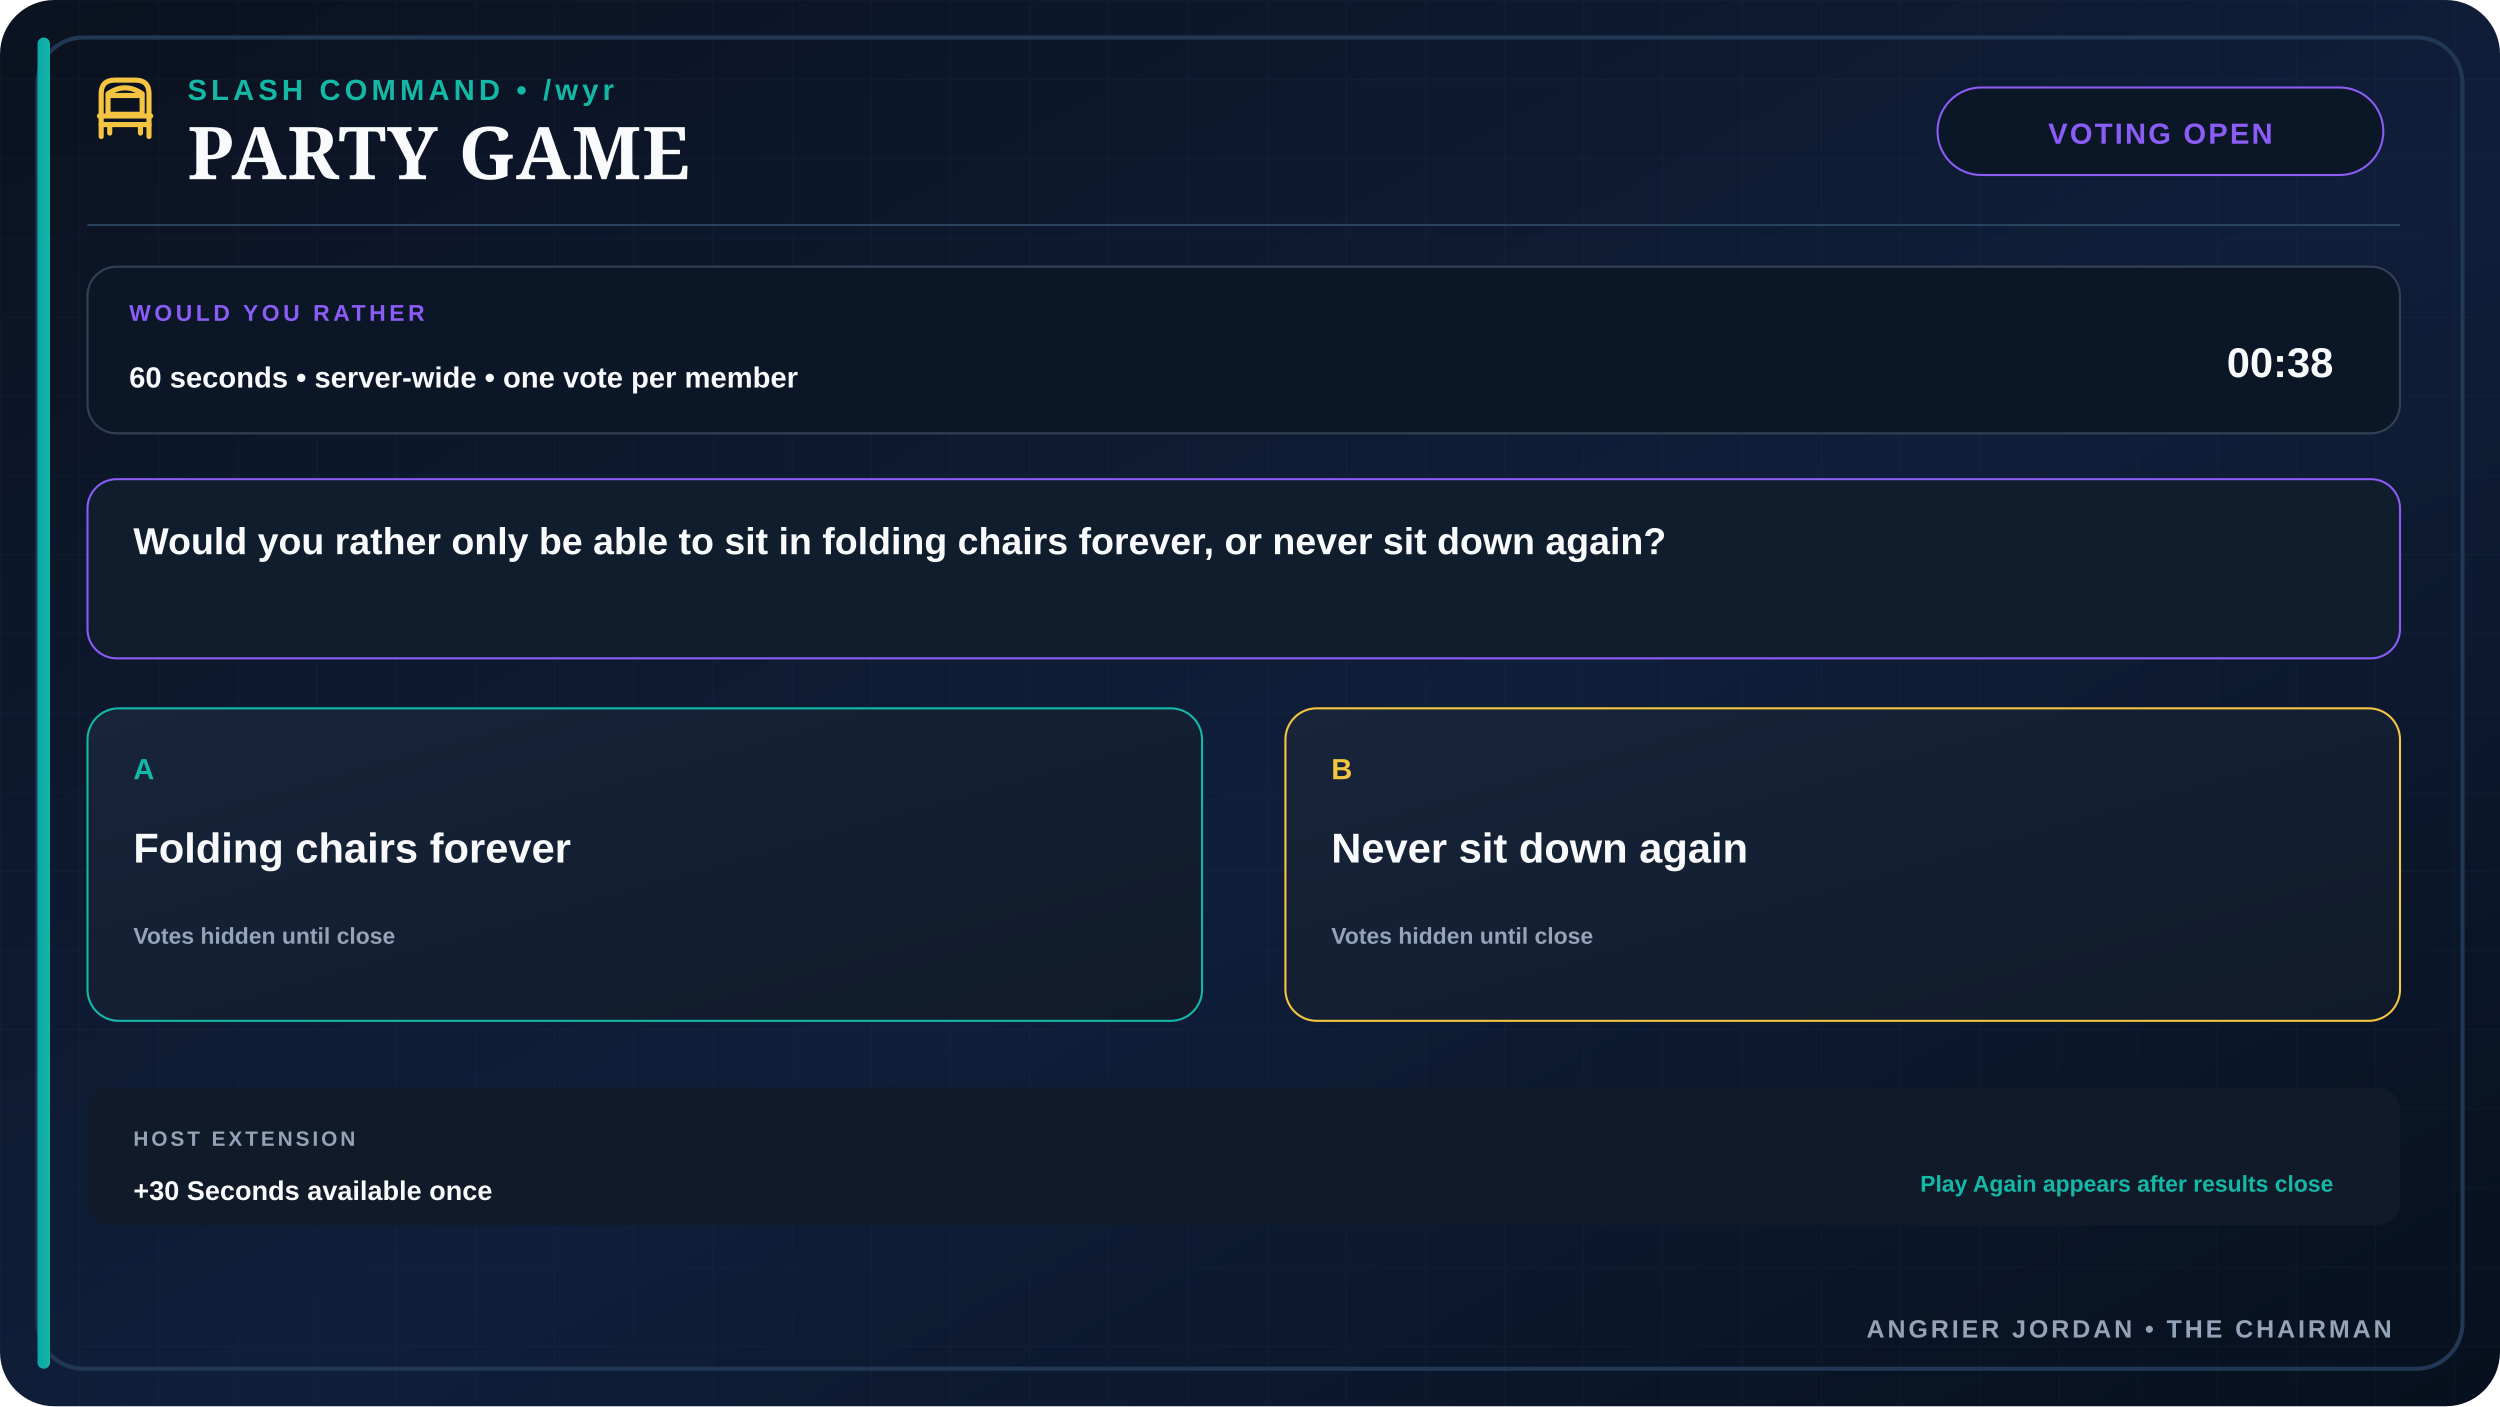
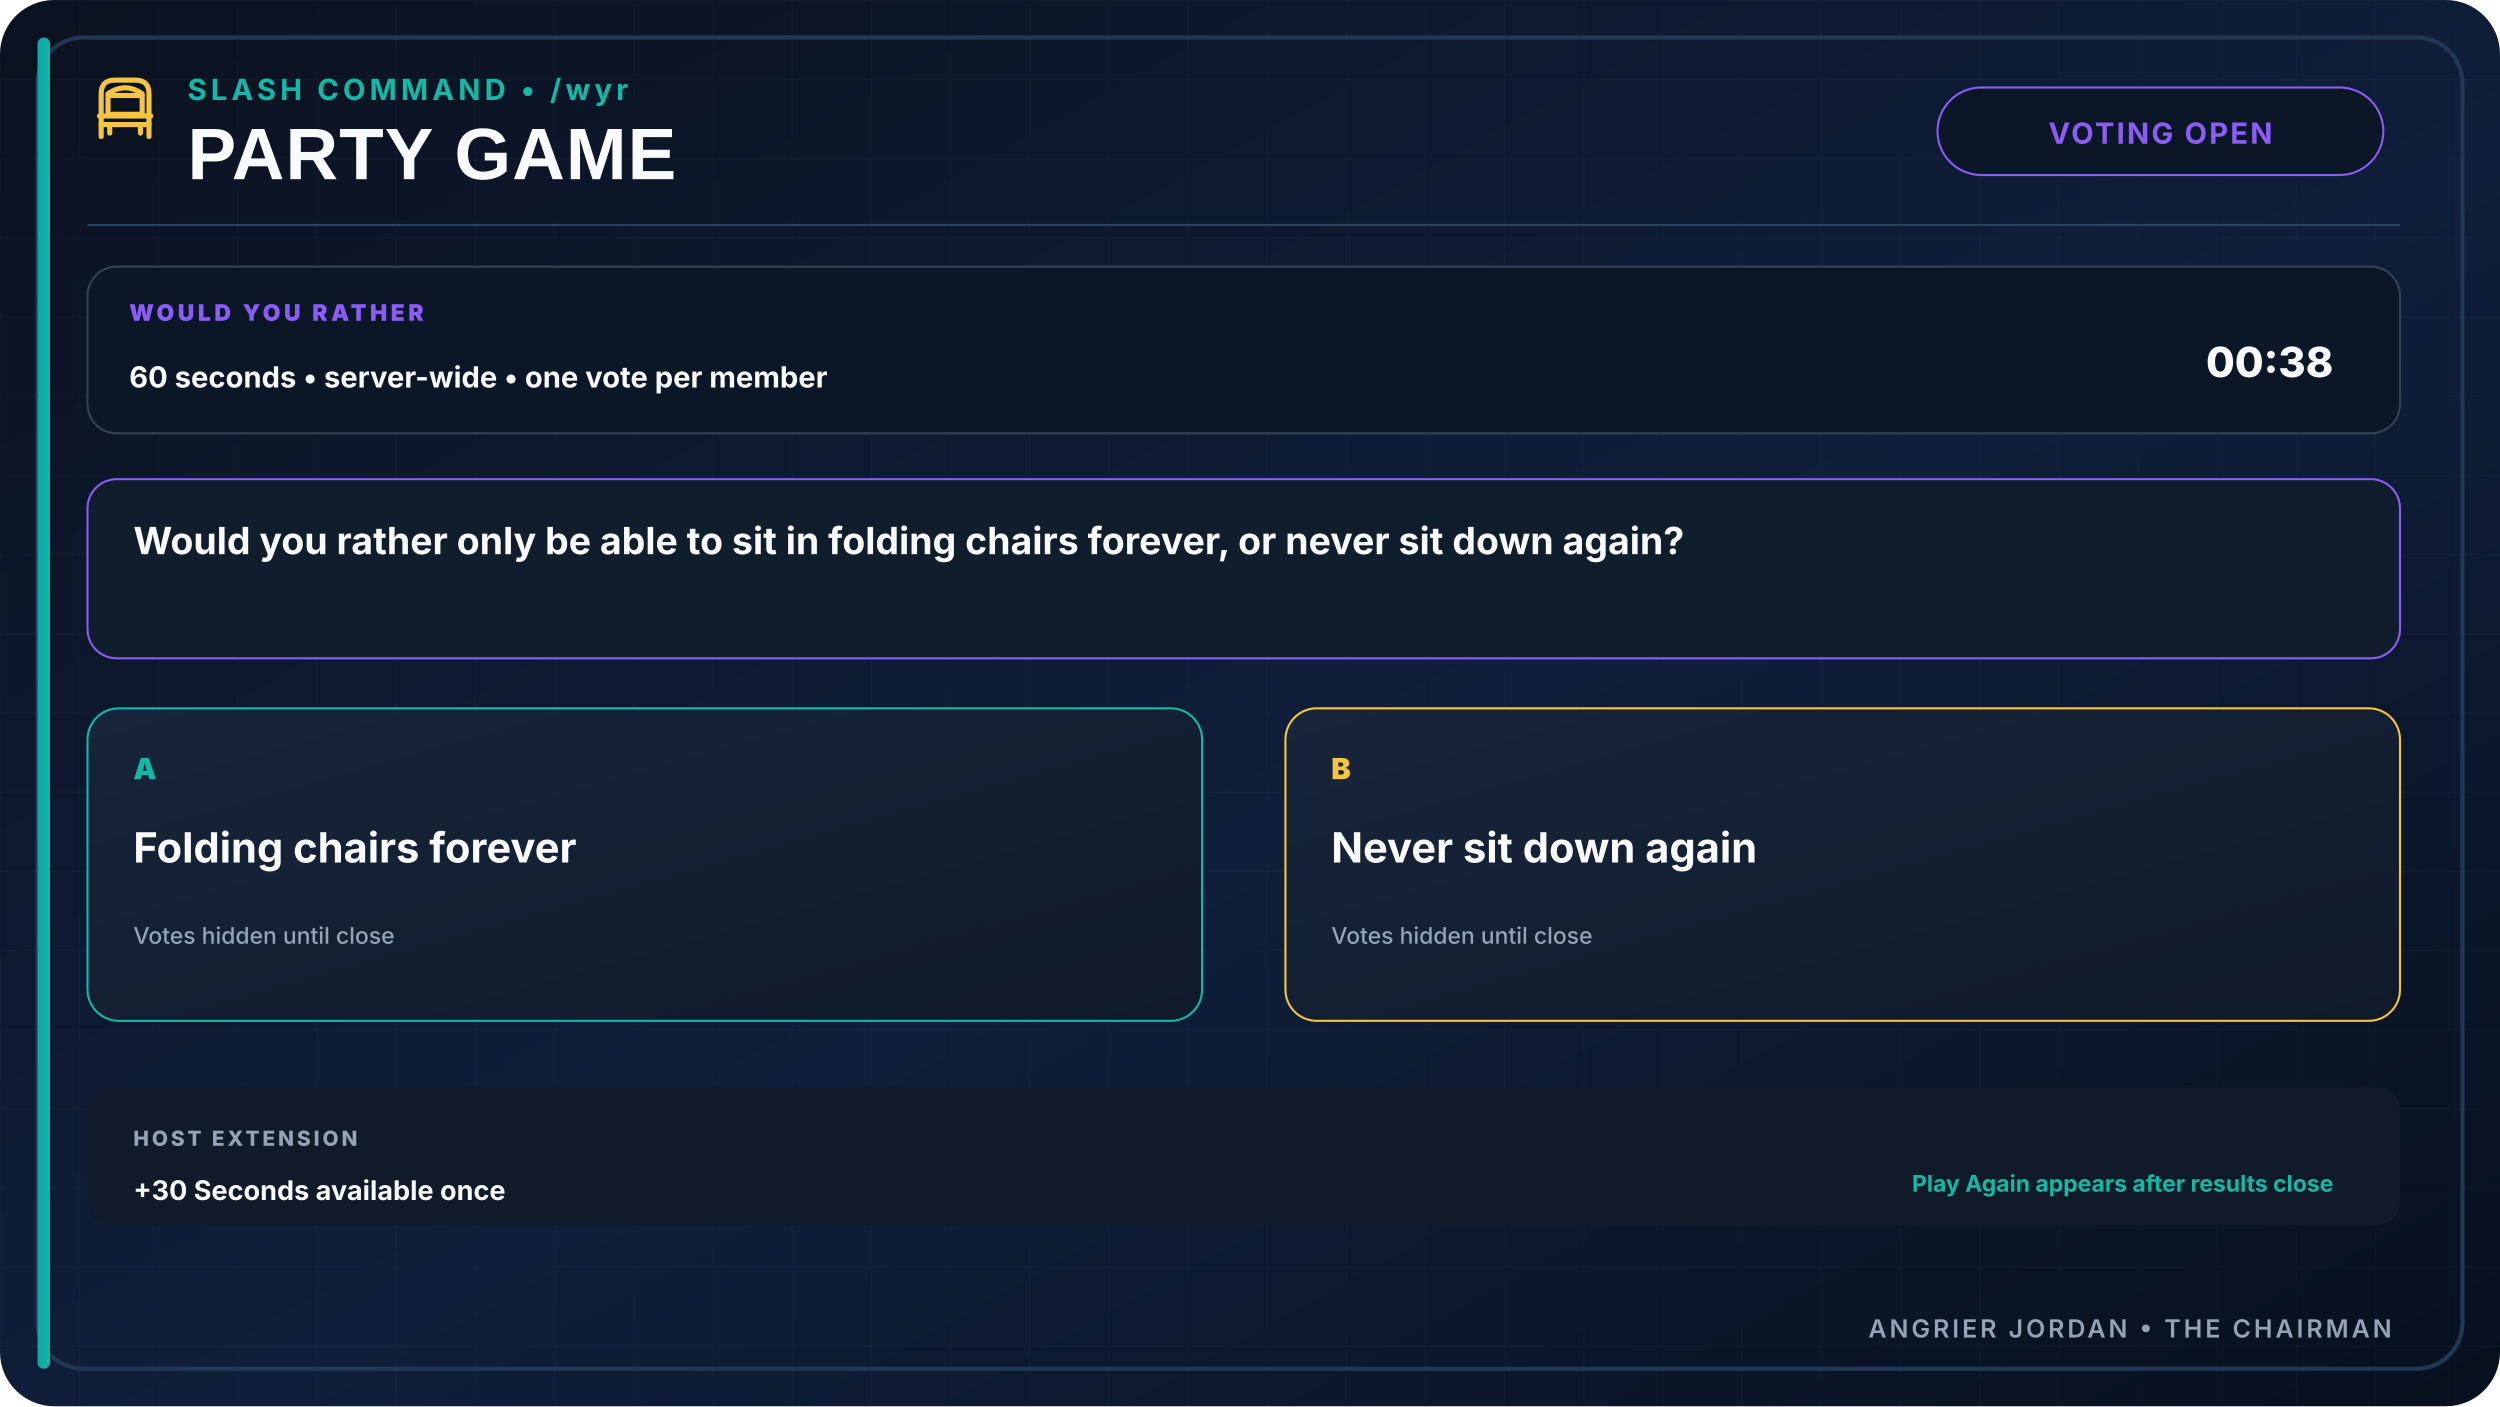
<svg xmlns="http://www.w3.org/2000/svg" width="1200" height="675" viewBox="0 0 1200 675">
  <defs>
    <linearGradient id="bg" x1="0" y1="0" x2="1" y2="1">
      <stop offset="0" stop-color="#0B1220" />
      <stop offset="0.55" stop-color="#0F1E3A" />
      <stop offset="1" stop-color="#07101D" />
    </linearGradient>
    <linearGradient id="panel" x1="0" y1="0" x2="1" y2="1">
      <stop offset="0" stop-color="#17243A" />
      <stop offset="1" stop-color="#101A2A" />
    </linearGradient>
    <linearGradient id="gold" x1="0" y1="0" x2="1" y2="0">
      <stop offset="0" stop-color="#F5C542" />
      <stop offset="1" stop-color="#FFD880" />
    </linearGradient>
    <linearGradient id="teal" x1="0" y1="0" x2="1" y2="0">
      <stop offset="0" stop-color="#0EA5A8" />
      <stop offset="1" stop-color="#14B8A6" />
    </linearGradient>
    <filter id="shadow">
      <feDropShadow dx="0" dy="10" stdDeviation="12" flood-color="#000" flood-opacity="0.35" />
    </filter>
    <filter id="glow">
      <feGaussianBlur stdDeviation="4" result="b" />
      <feMerge>
        <feMergeNode in="b" />
        <feMergeNode in="SourceGraphic" />
      </feMerge>
    </filter>
    <pattern id="grid" width="38" height="38" patternUnits="userSpaceOnUse">
      <path d="M38 0H0V38" fill="none" stroke="#5B789E" stroke-opacity=".055" stroke-width="1" />
    </pattern>
  </defs>
  <rect width="1200" height="675" rx="26" fill="url(#bg)" />
  <rect width="1200" height="675" rx="26" fill="url(#grid)" />
  <rect x="18" y="18" width="1164" height="639" rx="22" fill="none" stroke="#213753" stroke-width="2" />
  <rect x="18" y="18" width="6" height="639" rx="3" fill="url(#teal)" />
  <g transform="translate(42,36) scale(0.82)" fill="none" stroke="#F5C542" stroke-width="3" stroke-linecap="round" stroke-linejoin="round">
    <path d="M8 11 Q8 3 16 3 H28 Q36 3 36 11 V29 H8Z" />
    <path d="M12 12 H32 V23 H12Z" />
    <path d="M8 29 V36 M36 29 V36 M13 29 V34 M31 29 V34" />
    <path d="M7 24 H37" />
    <path d="M12 11 Q22 4 32 11" />
  </g>
-   <text x="90" y="48" fill="#14B8A6" font-family="Poppins, Arial, sans-serif" font-size="14" font-weight="700" text-anchor="start" opacity="1" letter-spacing="2">SLASH COMMAND • /wyr</text>
-   <text x="90" y="86" fill="#F8FAFC" font-family="Cinzel, Georgia, serif" font-size="35" font-weight="750" text-anchor="start" opacity="1" letter-spacing="0.5">PARTY GAME</text>
+   <text x="90" y="48" fill="#14B8A6" font-family="Inter, Arial, sans-serif" font-size="14" font-weight="700" text-anchor="start" opacity="1" letter-spacing="2">SLASH COMMAND • /wyr</text>
+   <text x="90" y="86" fill="#F8FAFC" font-family="Space Grotesk, Arial, sans-serif" font-size="35" font-weight="750" text-anchor="start" opacity="1" letter-spacing="0.5">PARTY GAME</text>
  <rect x="930" y="42" width="214" height="42" rx="21" fill="#0B1727" stroke="#8B5CF6" stroke-width="1" opacity="1" />
-   <text x="1037" y="69" fill="#8B5CF6" font-family="Poppins, Arial, sans-serif" font-size="14" font-weight="700" text-anchor="middle" opacity="1" letter-spacing="1.05">VOTING OPEN</text>
+   <text x="1037" y="69" fill="#8B5CF6" font-family="Inter, Arial, sans-serif" font-size="14" font-weight="700" text-anchor="middle" opacity="1" letter-spacing="1.05">VOTING OPEN</text>
  <line x1="42" y1="108" x2="1152" y2="108" stroke="#29435F" stroke-width="1" opacity="1" />
  <rect x="42" y="128" width="1110" height="80" rx="14" fill="#0B1727" stroke="#334155" stroke-width="1" opacity="1" />
-   <text x="62" y="154" fill="#8B5CF6" font-family="Poppins, Arial, sans-serif" font-size="11" font-weight="850" text-anchor="start" opacity="1" letter-spacing="1.7">WOULD YOU RATHER</text>
-   <text x="62" y="186" fill="#F8FAFC" font-family="Poppins, Arial, sans-serif" font-size="14" font-weight="650" text-anchor="start" opacity="1" letter-spacing="0">60 seconds • server-wide • one vote per member</text>
-   <text x="1120" y="181" fill="#F8FAFC" font-family="Poppins, Arial, sans-serif" font-size="20" font-weight="800" text-anchor="end" opacity="1" letter-spacing="0">00:38</text>
+   <text x="62" y="154" fill="#8B5CF6" font-family="Inter, Arial, sans-serif" font-size="11" font-weight="850" text-anchor="start" opacity="1" letter-spacing="1.7">WOULD YOU RATHER</text>
+   <text x="62" y="186" fill="#F8FAFC" font-family="Inter, Arial, sans-serif" font-size="14" font-weight="650" text-anchor="start" opacity="1" letter-spacing="0">60 seconds • server-wide • one vote per member</text>
+   <text x="1120" y="181" fill="#F8FAFC" font-family="Inter, Arial, sans-serif" font-size="20" font-weight="800" text-anchor="end" opacity="1" letter-spacing="0">00:38</text>
  <rect x="42" y="230" width="1110" height="86" rx="14" fill="#101D2D" stroke="#8B5CF6" stroke-width="1" opacity="1" />
-   <text x="64" y="266" fill="#F8FAFC" font-family="Poppins, Arial, sans-serif" font-size="18" font-weight="700" text-anchor="start" opacity="1" letter-spacing="0">Would you rather only be able to sit in folding chairs forever, or never sit down again?</text>
+   <text x="64" y="266" fill="#F8FAFC" font-family="Inter, Arial, sans-serif" font-size="18" font-weight="700" text-anchor="start" opacity="1" letter-spacing="0">Would you rather only be able to sit in folding chairs forever, or never sit down again?</text>
  <rect x="42" y="340" width="535" height="150" rx="15" fill="url(#panel)" stroke="#14B8A6" stroke-width="1" opacity="1" />
-   <text x="64" y="374" fill="#14B8A6" font-family="Poppins, Arial, sans-serif" font-size="14" font-weight="850" text-anchor="start" opacity="1" letter-spacing="0">A</text>
-   <text x="64" y="414" fill="#F8FAFC" font-family="Poppins, Arial, sans-serif" font-size="20" font-weight="750" text-anchor="start" opacity="1" letter-spacing="0">Folding chairs forever</text>
-   <text x="64" y="453" fill="#94A3B8" font-family="Poppins, Arial, sans-serif" font-size="11" font-weight="550" text-anchor="start" opacity="1" letter-spacing="0">Votes hidden until close</text>
+   <text x="64" y="374" fill="#14B8A6" font-family="Inter, Arial, sans-serif" font-size="14" font-weight="850" text-anchor="start" opacity="1" letter-spacing="0">A</text>
+   <text x="64" y="414" fill="#F8FAFC" font-family="Inter, Arial, sans-serif" font-size="20" font-weight="750" text-anchor="start" opacity="1" letter-spacing="0">Folding chairs forever</text>
+   <text x="64" y="453" fill="#94A3B8" font-family="Inter, Arial, sans-serif" font-size="11" font-weight="550" text-anchor="start" opacity="1" letter-spacing="0">Votes hidden until close</text>
  <rect x="617" y="340" width="535" height="150" rx="15" fill="url(#panel)" stroke="#F5C542" stroke-width="1" opacity="1" />
-   <text x="639" y="374" fill="#F5C542" font-family="Poppins, Arial, sans-serif" font-size="14" font-weight="850" text-anchor="start" opacity="1" letter-spacing="0">B</text>
-   <text x="639" y="414" fill="#F8FAFC" font-family="Poppins, Arial, sans-serif" font-size="20" font-weight="750" text-anchor="start" opacity="1" letter-spacing="0">Never sit down again</text>
-   <text x="639" y="453" fill="#94A3B8" font-family="Poppins, Arial, sans-serif" font-size="11" font-weight="550" text-anchor="start" opacity="1" letter-spacing="0">Votes hidden until close</text>
+   <text x="639" y="374" fill="#F5C542" font-family="Inter, Arial, sans-serif" font-size="14" font-weight="850" text-anchor="start" opacity="1" letter-spacing="0">B</text>
+   <text x="639" y="414" fill="#F8FAFC" font-family="Inter, Arial, sans-serif" font-size="20" font-weight="750" text-anchor="start" opacity="1" letter-spacing="0">Never sit down again</text>
+   <text x="639" y="453" fill="#94A3B8" font-family="Inter, Arial, sans-serif" font-size="11" font-weight="550" text-anchor="start" opacity="1" letter-spacing="0">Votes hidden until close</text>
  <rect x="42" y="522" width="1110" height="66" rx="11" fill="#101A28" opacity="1" />
-   <text x="64" y="550" fill="#94A3B8" font-family="Poppins, Arial, sans-serif" font-size="10" font-weight="800" text-anchor="start" opacity="1" letter-spacing="1.4">HOST EXTENSION</text>
-   <text x="64" y="576" fill="#F8FAFC" font-family="Poppins, Arial, sans-serif" font-size="13" font-weight="650" text-anchor="start" opacity="1" letter-spacing="0">+30 Seconds available once</text>
-   <text x="1120" y="572" fill="#14B8A6" font-family="Poppins, Arial, sans-serif" font-size="11" font-weight="700" text-anchor="end" opacity="1" letter-spacing="0">Play Again appears after results close</text>
-   <text x="1148" y="642" fill="#94A3B8" font-family="Poppins, Arial, sans-serif" font-size="12" font-weight="600" text-anchor="end" opacity="1" letter-spacing="1.4">ANGRIER JORDAN • THE CHAIRMAN</text>
+   <text x="64" y="550" fill="#94A3B8" font-family="Inter, Arial, sans-serif" font-size="10" font-weight="800" text-anchor="start" opacity="1" letter-spacing="1.4">HOST EXTENSION</text>
+   <text x="64" y="576" fill="#F8FAFC" font-family="Inter, Arial, sans-serif" font-size="13" font-weight="650" text-anchor="start" opacity="1" letter-spacing="0">+30 Seconds available once</text>
+   <text x="1120" y="572" fill="#14B8A6" font-family="Inter, Arial, sans-serif" font-size="11" font-weight="700" text-anchor="end" opacity="1" letter-spacing="0">Play Again appears after results close</text>
+   <text x="1148" y="642" fill="#94A3B8" font-family="Inter, Arial, sans-serif" font-size="12" font-weight="600" text-anchor="end" opacity="1" letter-spacing="1.4">ANGRIER JORDAN • THE CHAIRMAN</text>
</svg>
